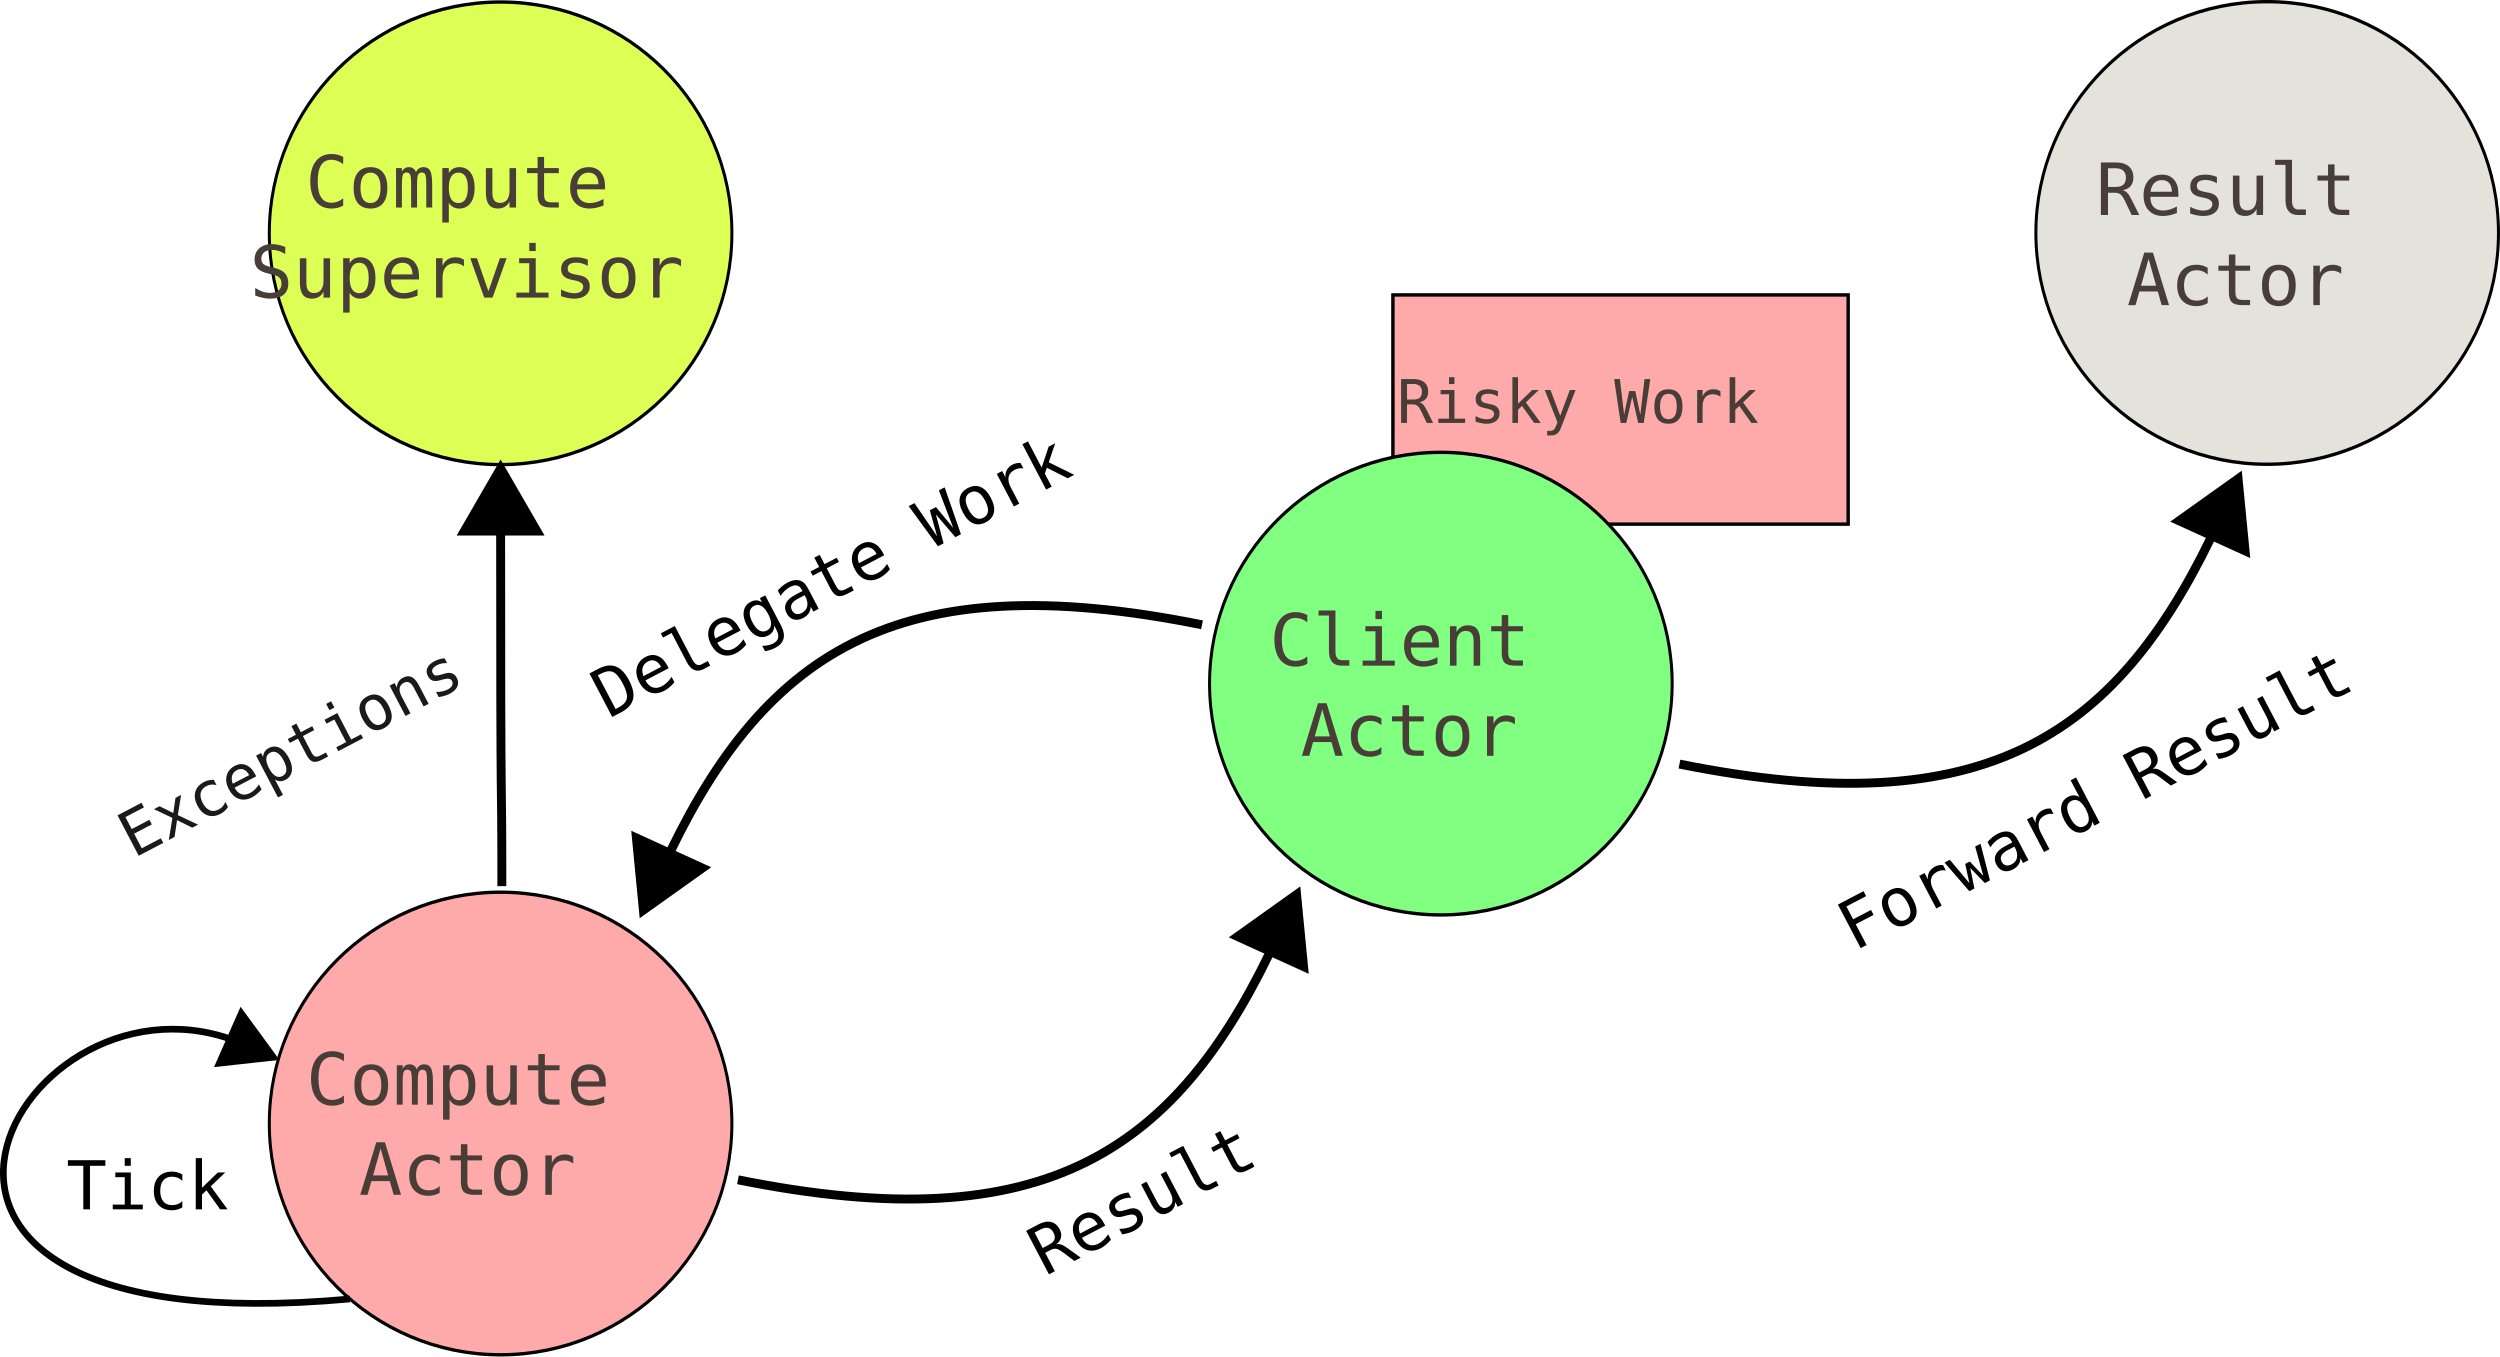
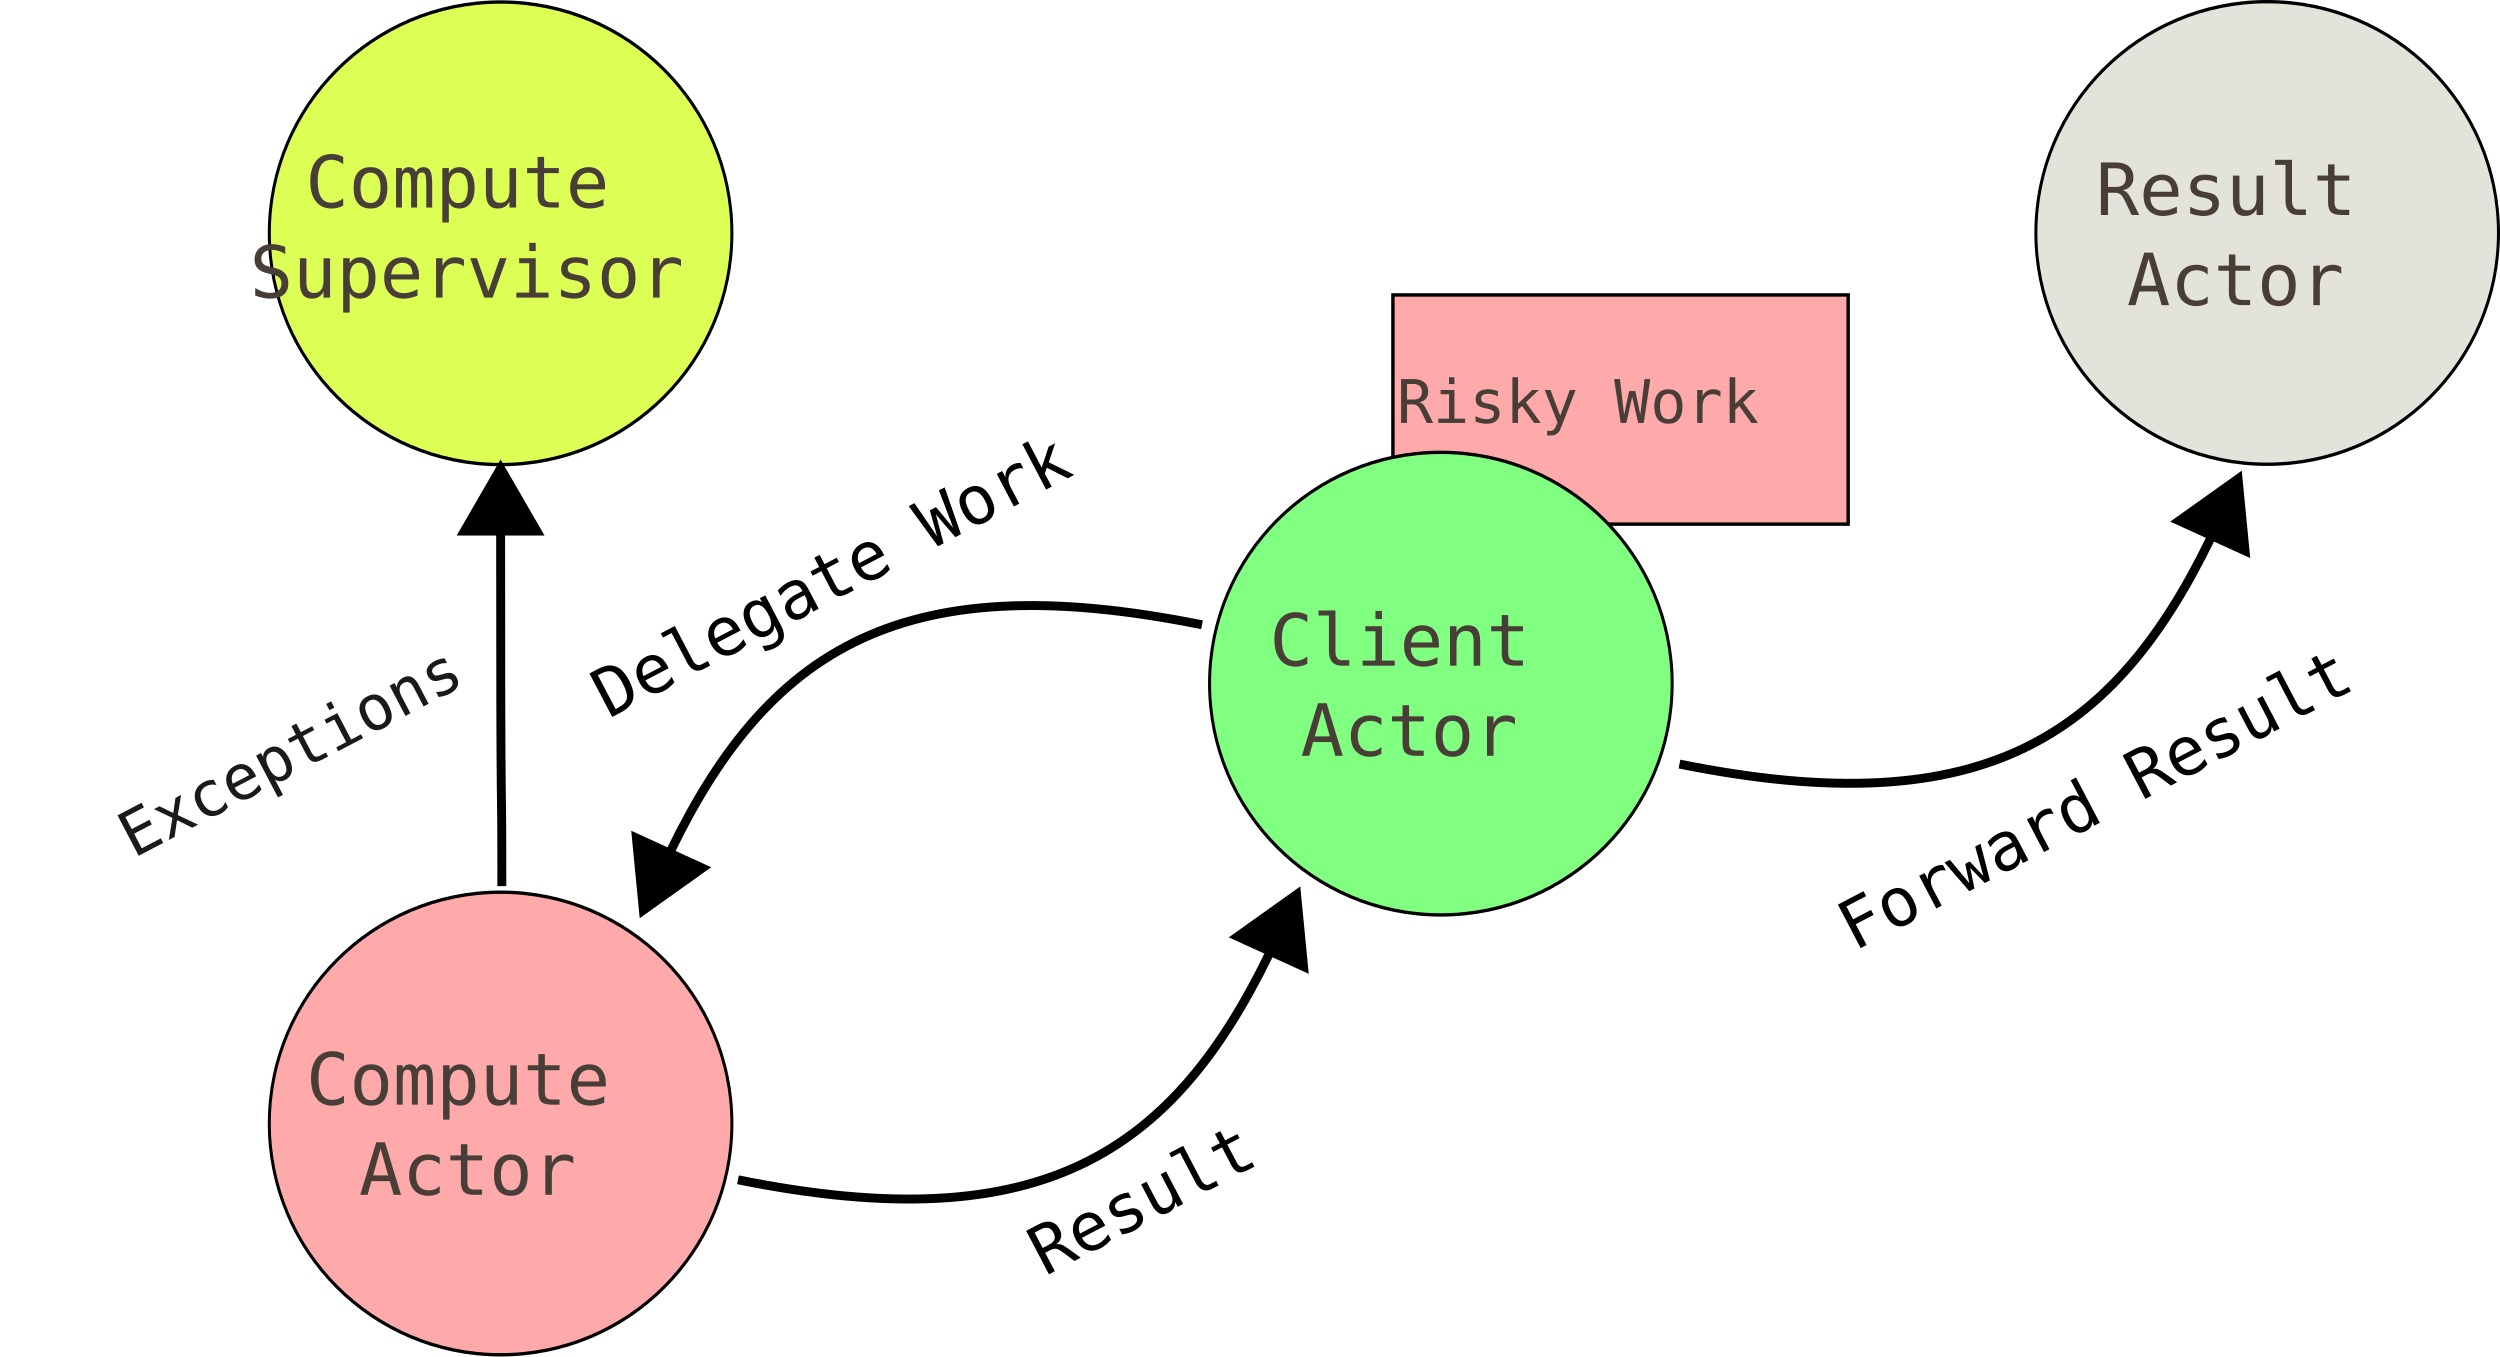
<svg xmlns="http://www.w3.org/2000/svg" width="1039.301" height="563.896" id="svg8743" version="1.1">
  <defs id="defs8745">
    <marker orient="auto" refY="0" refX="0" id="TriangleInL-02-5" style="overflow:visible">
      <path id="path6015-9-39" d="m 5.77,0 -8.65,5 0,-10 8.65,5 z" style="fill-rule:evenodd;stroke:#000000;stroke-width:1pt" transform="scale(-0.8,-0.8)" />
    </marker>
    <marker orient="auto" refY="0" refX="0" id="TriangleInL-02" style="overflow:visible">
      <path id="path6015-9" d="m 5.77,0 -8.65,5 0,-10 8.65,5 z" style="fill-rule:evenodd;stroke:#000000;stroke-width:1pt" transform="scale(-0.8,-0.8)" />
    </marker>
    <marker orient="auto" refY="0" refX="0" id="marker8714" style="overflow:visible">
      <path id="path8716" d="m 5.77,0 -8.65,5 0,-10 8.65,5 z" style="fill-rule:evenodd;stroke:#000000;stroke-width:1pt" transform="scale(-0.8,-0.8)" />
    </marker>
    <marker orient="auto" refY="0" refX="0" id="TriangleInL-02-5-2" style="overflow:visible">
      <path id="path6015-9-39-3" d="m 5.77,0 -8.65,5 0,-10 8.65,5 z" style="fill-rule:evenodd;stroke:#000000;stroke-width:1pt" transform="scale(-0.8,-0.8)" />
    </marker>
    <marker orient="auto" refY="0" refX="0" id="TriangleInL-02-5-8" style="overflow:visible">
      <path id="path6015-9-39-6" d="m 5.77,0 -8.65,5 0,-10 8.65,5 z" style="fill-rule:evenodd;stroke:#000000;stroke-width:1pt" transform="scale(-0.8,-0.8)" />
    </marker>
    <marker orient="auto" refY="0" refX="0" id="TriangleInL-02-5-86" style="overflow:visible">
      <path id="path6015-9-39-5" d="m 5.77,0 -8.65,5 0,-10 8.65,5 z" style="fill-rule:evenodd;stroke:#000000;stroke-width:1pt" transform="scale(-0.8,-0.8)" />
    </marker>
    <marker orient="auto" refY="0" refX="0" id="TriangleInL-02-5-3" style="overflow:visible">
      <path id="path6015-9-39-0" d="m 5.77,0 -8.65,5 0,-10 8.65,5 z" style="fill-rule:evenodd;stroke:#000000;stroke-width:1pt" transform="scale(-0.8,-0.8)" />
    </marker>
  </defs>
  <g id="layer1" transform="translate(492.0474,211.2568)">
    <g id="g10198" transform="matrix(1.290913,0,0,1.290913,-159.2115,-102.5823)">
      <g transform="matrix(1.451321,0,0,1.451321,-258.6106,-323.658)" id="g9861">
        <rect style="fill:#ffaaaa;fill-opacity:1;stroke:#000000;stroke-width:0.761;stroke-miterlimit:4;stroke-opacity:1;stroke-dasharray:none" id="rect9166" width="101.018" height="50.858" x="309.613" y="230.447" />
        <text xml:space="preserve" style="font-size:8px;font-style:normal;font-weight:normal;line-height:125%;letter-spacing:0px;word-spacing:0px;fill:#483e37;fill-opacity:1;stroke:none;font-family:Sans" x="360.021" y="258.844" id="text9060-4-3-1">
          <tspan x="360.021" y="258.844" style="font-size:13.344px;font-style:normal;font-variant:normal;font-weight:normal;font-stretch:normal;text-align:center;text-anchor:middle;fill:#483e37;font-family:Monospace;-inkscape-font-specification:Monospace" id="tspan9140-1">Risky Work</tspan>
        </text>
      </g>
      <path transform="matrix(0.9745716,0,0,1.086241,-66.00545,-102.4636)" d="m 355.714,219.505 c 0,37.871 -34.218,68.571 -76.429,68.571 -42.21,0 -76.429,-30.7 -76.429,-68.571 0,-37.871 34.218,-68.571 76.429,-68.571 42.21,0 76.429,30.7 76.429,68.571 z" id="path7510-1-1" style="fill:#80ff80;fill-rule:evenodd;stroke:#000000;stroke-width:1;stroke-linecap:butt;stroke-linejoin:miter;stroke-miterlimit:4;stroke-opacity:1;stroke-dasharray:none" />
      <path id="path5736-6-7-8-0-2-1-79-7-0-9" d="M -45.052,196.646 C -12.714,125.685 30.251,97.074 129.262,117.025" style="color:#000000;fill:none;stroke:#000000;stroke-width:2.874;stroke-miterlimit:4;stroke-opacity:1;stroke-dasharray:none;marker:none;marker-start:url(#TriangleInL-02-5);visibility:visible;display:inline;overflow:visible;enable-background:accumulate" />
      <path transform="matrix(0.9745716,0,0,1.086241,-368.8022,-247.4858)" d="m 355.714,219.505 c 0,37.871 -34.218,68.571 -76.429,68.571 -42.21,0 -76.429,-30.7 -76.429,-68.571 0,-37.871 34.218,-68.571 76.429,-68.571 42.21,0 76.429,30.7 76.429,68.571 z" id="path7510-9-7" style="fill:#ddff55;fill-rule:evenodd;stroke:#000000;stroke-width:1;stroke-linecap:butt;stroke-linejoin:miter;stroke-miterlimit:4;stroke-opacity:1;stroke-dasharray:none" />
      <path transform="matrix(0.9745716,0,0,1.086241,-368.8022,39.18718)" d="m 355.714,219.505 c 0,37.871 -34.218,68.571 -76.429,68.571 -42.21,0 -76.429,-30.7 -76.429,-68.571 0,-37.871 34.218,-68.571 76.429,-68.571 42.21,0 76.429,30.7 76.429,68.571 z" id="path7510-3" style="fill:#ffaaaa;fill-rule:evenodd;stroke:#000000;stroke-width:1;stroke-linecap:butt;stroke-linejoin:miter;stroke-miterlimit:4;stroke-opacity:1;stroke-dasharray:none" />
-       <path id="path5736-6-7-8-0-2-1-74" d="m -179.034,252.213 c -71.75,-31.588 -145.272,98.33 33.885,81.915" style="color:#000000;fill:none;stroke:#000000;stroke-width:2.156;stroke-linecap:butt;stroke-linejoin:miter;stroke-miterlimit:4;stroke-opacity:1;stroke-dasharray:none;stroke-dashoffset:0;marker:none;marker-start:url(#TriangleInL-02);visibility:visible;display:inline;overflow:visible;enable-background:accumulate" />
-       <text id="text3371" y="305.256" x="-236.469" style="font-size:25.236px;font-style:normal;font-weight:normal;line-height:125%;letter-spacing:0px;word-spacing:0px;fill:#000000;fill-opacity:1;stroke:none;font-family:Sans" xml:space="preserve">
-         <tspan y="305.256" x="-236.469" id="tspan3373" style="font-style:normal;font-variant:normal;font-weight:normal;font-stretch:normal;font-family:Monospace;-inkscape-font-specification:Monospace;font-size:21.69px">Tick</tspan>
-       </text>
      <path transform="matrix(0.9745716,0,0,1.086241,200.0993,-247.5957)" d="m 355.714,219.505 c 0,37.871 -34.218,68.571 -76.429,68.571 -42.21,0 -76.429,-30.7 -76.429,-68.571 0,-37.871 34.218,-68.571 76.429,-68.571 42.21,0 76.429,30.7 76.429,68.571 z" id="path7510-9" style="fill:#e3e2db;fill-rule:evenodd;stroke:#000000;stroke-width:1;stroke-linecap:butt;stroke-linejoin:miter;stroke-miterlimit:4;stroke-opacity:1;stroke-dasharray:none" />
      <text id="text9060" y="271.562" x="-96.726" style="font-size:11.611px;font-style:normal;font-weight:normal;line-height:125%;letter-spacing:0px;word-spacing:0px;fill:#483e37;fill-opacity:1;stroke:none;font-family:Sans" xml:space="preserve">
        <tspan style="font-size:23.221px;font-style:normal;font-variant:normal;font-weight:normal;font-stretch:normal;text-align:center;text-anchor:middle;fill:#483e37;font-family:Monospace;-inkscape-font-specification:Monospace" y="271.562" x="-96.726" id="tspan9062">Compute</tspan>
        <tspan style="font-size:23.221px;font-style:normal;font-variant:normal;font-weight:normal;font-stretch:normal;text-align:center;text-anchor:middle;fill:#483e37;font-family:Monospace;-inkscape-font-specification:Monospace" id="tspan9064" y="300.589" x="-96.726">Actor</tspan>
      </text>
      <text id="text9060-4" y="-17.361" x="-96.97" style="font-size:11.611px;font-style:normal;font-weight:normal;line-height:125%;letter-spacing:0px;word-spacing:0px;fill:#483e37;fill-opacity:1;stroke:none;font-family:Sans" xml:space="preserve">
        <tspan style="font-size:23.221px;font-style:normal;font-variant:normal;font-weight:normal;font-stretch:normal;text-align:center;text-anchor:middle;fill:#483e37;font-family:Monospace;-inkscape-font-specification:Monospace" y="-17.361" x="-96.97" id="tspan9062-6">Compute</tspan>
        <tspan style="font-size:23.221px;font-style:normal;font-variant:normal;font-weight:normal;font-stretch:normal;text-align:center;text-anchor:middle;fill:#483e37;font-family:Monospace;-inkscape-font-specification:Monospace" id="tspan9064-1" y="11.665" x="-96.97">Supervisor</tspan>
      </text>
      <text id="text9060-4-3" y="130.178" x="206.524" style="font-size:11.611px;font-style:normal;font-weight:normal;line-height:125%;letter-spacing:0px;word-spacing:0px;fill:#483e37;fill-opacity:1;stroke:none;font-family:Sans" xml:space="preserve">
        <tspan style="font-size:23.221px;font-style:normal;font-variant:normal;font-weight:normal;font-stretch:normal;text-align:center;text-anchor:middle;fill:#483e37;font-family:Monospace;-inkscape-font-specification:Monospace" id="tspan9064-1-1" y="130.178" x="206.524">Client</tspan>
        <tspan id="tspan9140" style="font-size:23.221px;font-style:normal;font-variant:normal;font-weight:normal;font-stretch:normal;text-align:center;text-anchor:middle;fill:#483e37;font-family:Monospace;-inkscape-font-specification:Monospace" y="159.204" x="206.524">Actor</tspan>
      </text>
      <text id="text9060-4-3-6" y="-14.954" x="472.629" style="font-size:11.611px;font-style:normal;font-weight:normal;line-height:125%;letter-spacing:0px;word-spacing:0px;fill:#483e37;fill-opacity:1;stroke:none;font-family:Sans" xml:space="preserve">
        <tspan style="font-size:23.221px;font-style:normal;font-variant:normal;font-weight:normal;font-stretch:normal;text-align:center;text-anchor:middle;fill:#483e37;font-family:Monospace;-inkscape-font-specification:Monospace" id="tspan9064-1-1-8" y="-14.954" x="472.629">Result</tspan>
        <tspan id="tspan9140-7" style="font-size:23.221px;font-style:normal;font-variant:normal;font-weight:normal;font-stretch:normal;text-align:center;text-anchor:middle;fill:#483e37;font-family:Monospace;-inkscape-font-specification:Monospace" y="14.072" x="472.629">Actor</tspan>
      </text>
      <path id="path5736-6-7-8-0-2-1-79-7-0-9-6" d="m 154.133,216.131 c -32.338,70.962 -75.303,99.573 -174.314,79.621" style="color:#000000;fill:none;stroke:#000000;stroke-width:2.874;stroke-miterlimit:4;stroke-opacity:1;stroke-dasharray:none;marker:none;marker-start:url(#TriangleInL-02-5);visibility:visible;display:inline;overflow:visible;enable-background:accumulate" />
      <text transform="matrix(0.8857448,-0.4641725,0.4641725,0.8857448,0,0)" id="text3371-1" y="101.782" x="-123.28" style="font-size:25.236px;font-style:normal;font-weight:normal;line-height:125%;letter-spacing:0px;word-spacing:0px;fill:#000000;fill-opacity:1;stroke:none;font-family:Sans" xml:space="preserve">
        <tspan y="101.782" x="-123.28" id="tspan3373-4" style="font-size:21.69px;font-style:normal;font-variant:normal;font-weight:normal;font-stretch:normal;font-family:Monospace;-inkscape-font-specification:Monospace">Delegate Work</tspan>
      </text>
      <text transform="matrix(0.8857448,-0.4641725,0.4641725,0.8857448,0,0)" id="text3371-1-6" y="326.041" x="-82.088" style="font-size:25.236px;font-style:normal;font-weight:normal;line-height:125%;letter-spacing:0px;word-spacing:0px;fill:#000000;fill-opacity:1;stroke:none;font-family:Sans" xml:space="preserve">
        <tspan y="326.041" x="-82.088" id="tspan3373-4-3" style="font-style:normal;font-variant:normal;font-weight:normal;font-stretch:normal;font-family:Monospace;-inkscape-font-specification:Monospace;font-size:21.69px">Result</tspan>
      </text>
      <path id="path5736-6-7-8-0-2-1-79-7-0-9-6-4" d="M 457.326,82.25 C 424.988,153.212 382.023,181.823 283.012,161.872" style="color:#000000;fill:none;stroke:#000000;stroke-width:2.874;stroke-miterlimit:4;stroke-opacity:1;stroke-dasharray:none;marker:none;marker-start:url(#TriangleInL-02-5);visibility:visible;display:inline;overflow:visible;enable-background:accumulate" />
      <text transform="matrix(0.8857448,-0.4641725,0.4641725,0.8857448,0,0)" id="text3371-1-6-2" y="354.332" x="197.267" style="font-size:25.236px;font-style:normal;font-weight:normal;line-height:125%;letter-spacing:0px;word-spacing:0px;fill:#000000;fill-opacity:1;stroke:none;font-family:Sans" xml:space="preserve">
        <tspan y="354.332" x="197.267" id="tspan3373-4-3-8" style="font-style:normal;font-variant:normal;font-weight:normal;font-stretch:normal;font-family:Monospace;-inkscape-font-specification:Monospace;font-size:21.69px">Forward Result</tspan>
      </text>
      <path style="color:#000000;fill:#008000;stroke:#000000;stroke-width:2.874;stroke-miterlimit:4;stroke-opacity:1;stroke-dasharray:none;marker:none;marker-start:url(#TriangleInL-02-5);visibility:visible;display:inline;overflow:visible;enable-background:accumulate" d="m -96.618,80.121 c 0,117.21 0.4,75.165 0.4,121.065" id="path5736-6-7-8-0-2-1-79-7-0-9-7" />
      <text transform="matrix(0.8857448,-0.4641725,0.4641725,0.8857448,0,0)" id="text3371-1-9-5" y="45.408" x="-279.582" style="font-size:25.236px;font-style:normal;font-weight:normal;line-height:125%;letter-spacing:0px;word-spacing:0px;fill:#483e37;fill-opacity:1;stroke:none;font-family:Sans" xml:space="preserve">
        <tspan style="font-size:20.141px;font-style:normal;font-variant:normal;font-weight:normal;font-stretch:normal;fill:#1a1a1a;fill-opacity:1;font-family:Monospace;-inkscape-font-specification:Monospace" y="45.408" x="-279.582" id="tspan3373-4-6-5" />
        <tspan style="font-size:20.141px;font-style:normal;font-variant:normal;font-weight:normal;font-stretch:normal;fill:#1a1a1a;fill-opacity:1;font-family:Monospace;-inkscape-font-specification:Monospace" id="tspan10147" y="70.584" x="-279.582">Exceptions</tspan>
      </text>
    </g>
  </g>
</svg>
